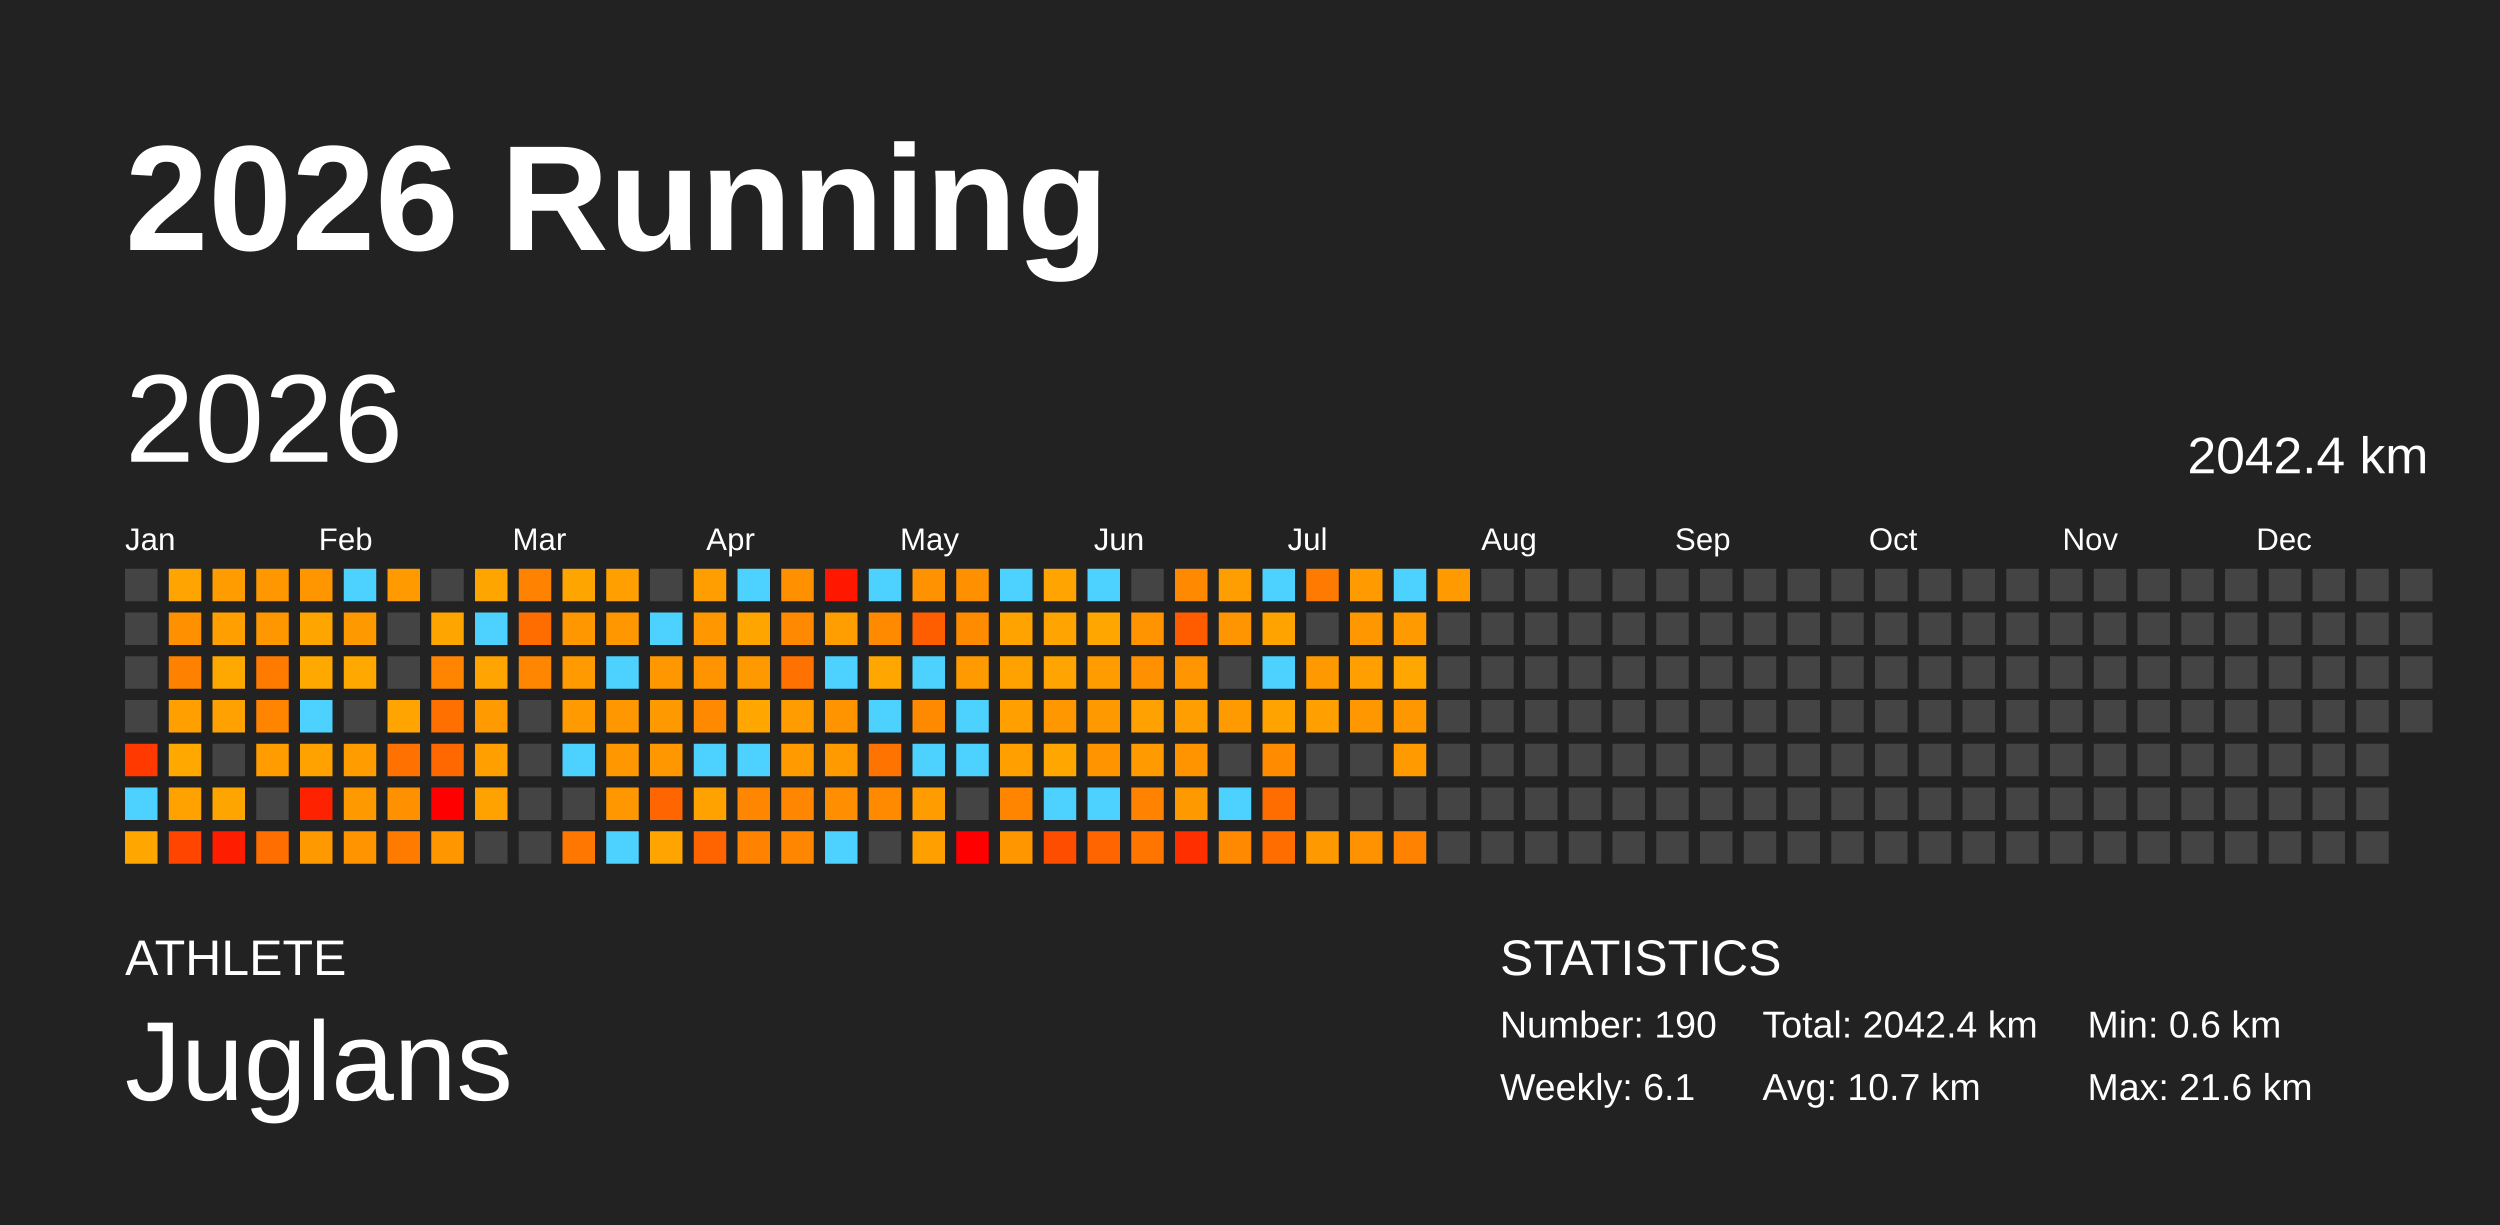
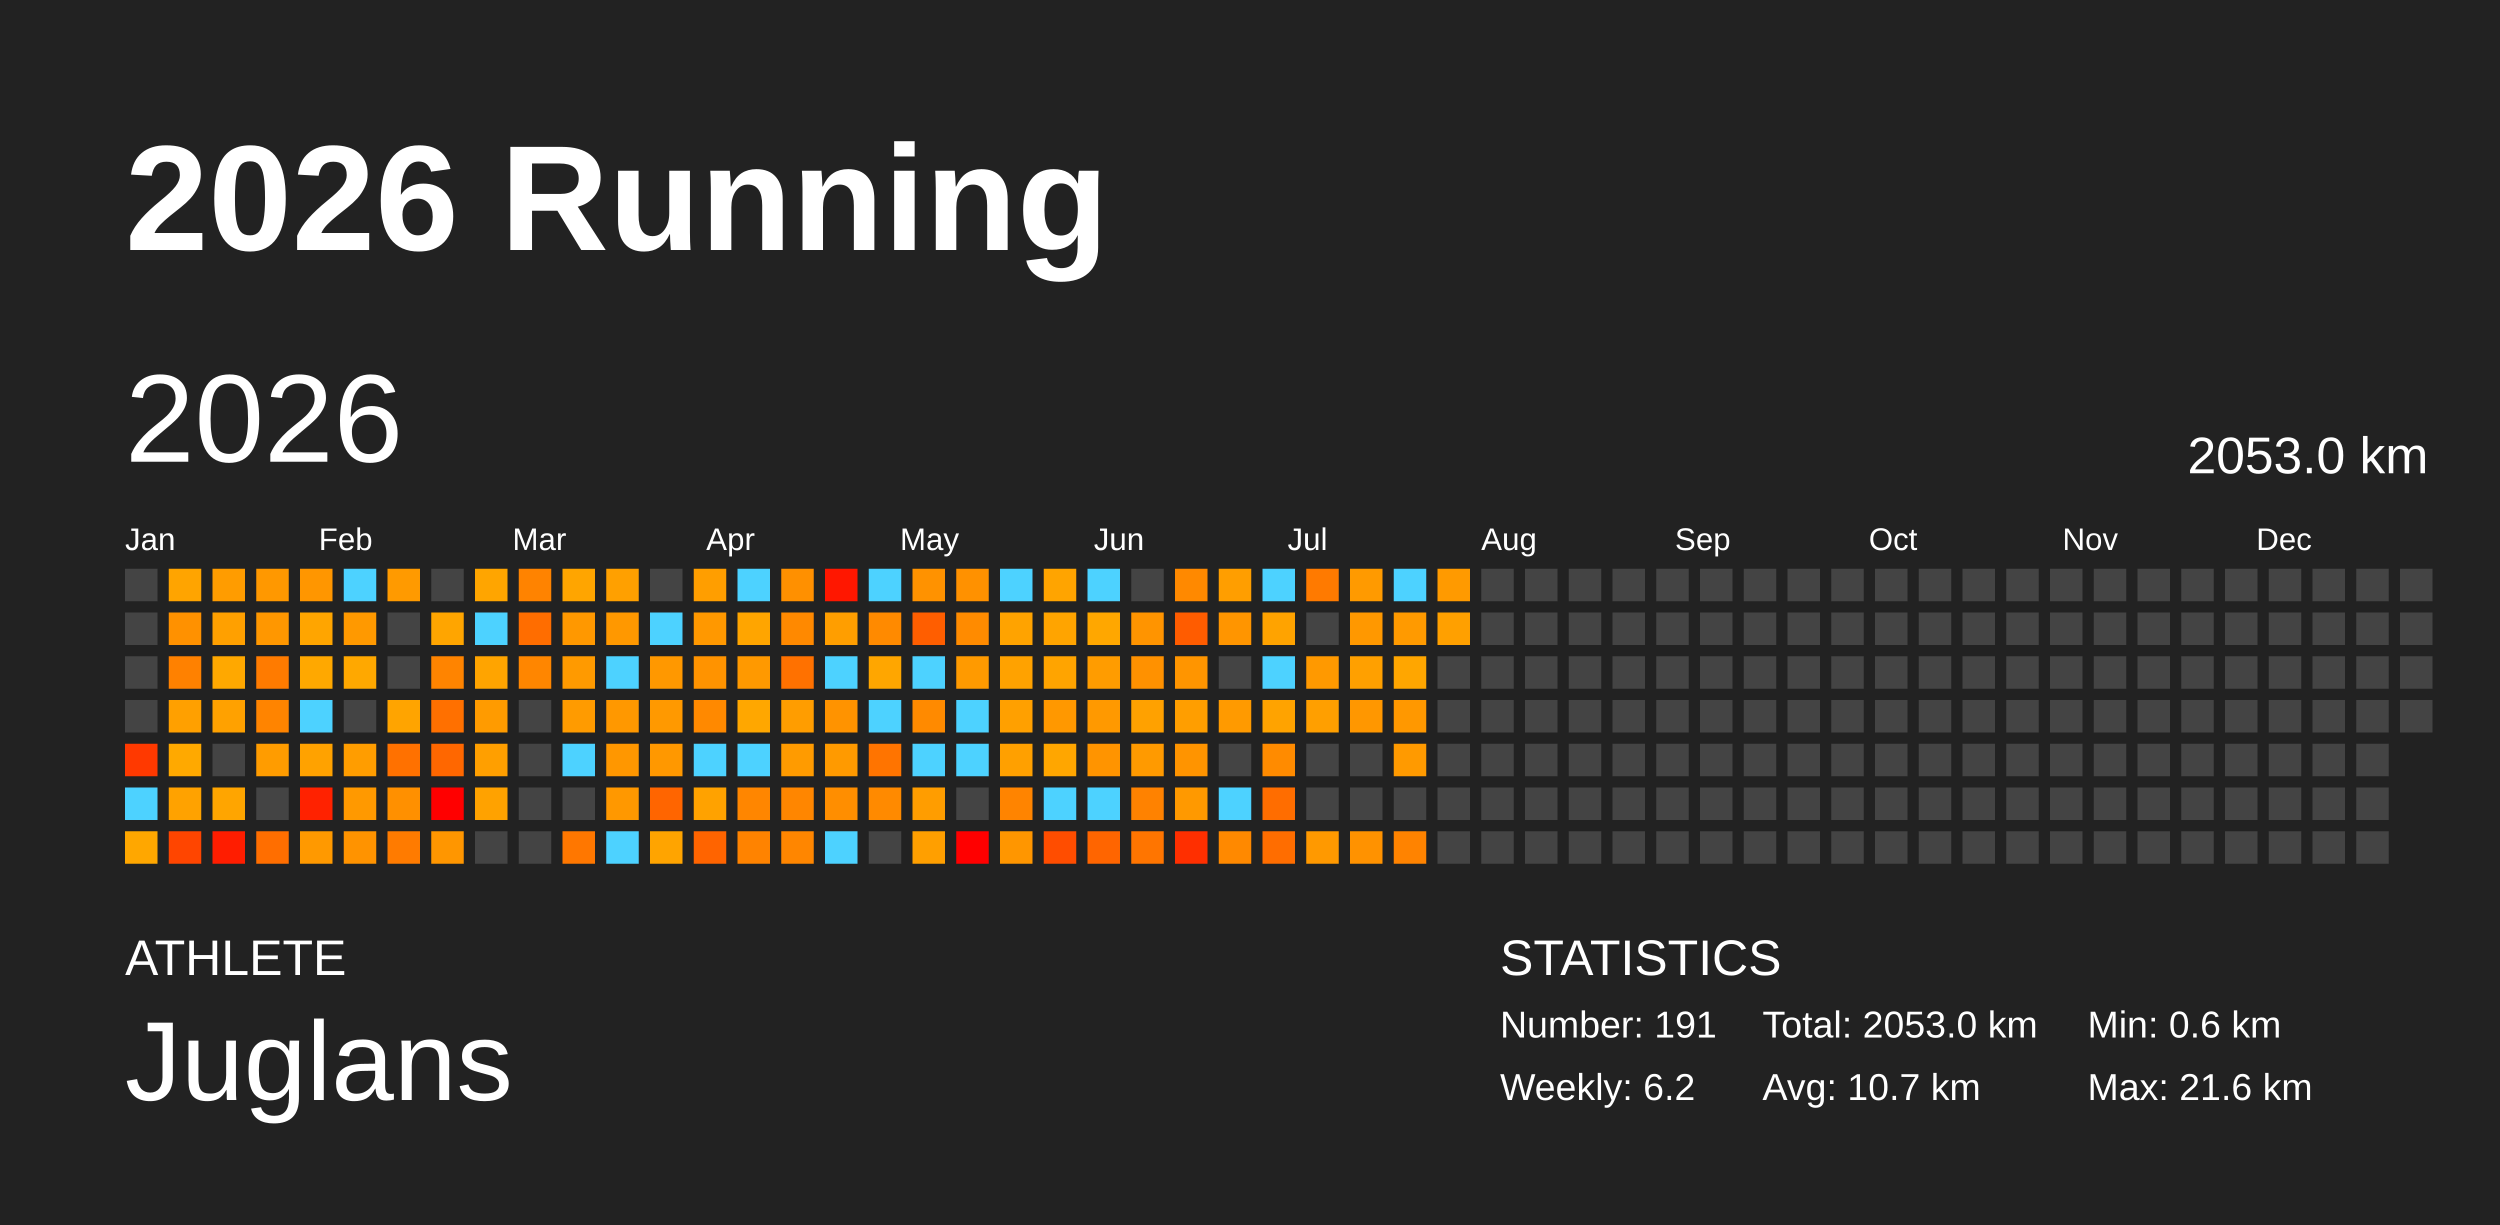
<svg xmlns="http://www.w3.org/2000/svg" baseProfile="full" height="98mm" version="1.1" viewBox="0,0,200,98" width="200mm">
  <defs />
  <rect fill="#222222" height="98" width="200" x="0" y="0" />
  <text fill="#FFFFFF" style="font-size:12px; font-family:Arial; font-weight:bold;" x="10" y="20">2026 Running</text>
  <text fill="#FFFFFF" style="font-size:4px; font-family:Arial" x="10" y="78">ATHLETE</text>
  <text fill="#FFFFFF" style="font-size:9px; font-family:Arial" x="10" y="88">Juglans</text>
  <text fill="#FFFFFF" style="font-size:4px; font-family:Arial" x="120" y="78">STATISTICS</text>
-   <text fill="#FFFFFF" style="font-size:3px; font-family:Arial" x="120" y="83">Number: 190</text>
-   <text fill="#FFFFFF" style="font-size:3px; font-family:Arial" x="120" y="88">Weekly: 6.1</text>
-   <text fill="#FFFFFF" style="font-size:3px; font-family:Arial" x="141" y="83">Total: 2042.4 km</text>
+   <text fill="#FFFFFF" style="font-size:3px; font-family:Arial" x="120" y="83">Number: 191</text>
+   <text fill="#FFFFFF" style="font-size:3px; font-family:Arial" x="120" y="88">Weekly: 6.2</text>
+   <text fill="#FFFFFF" style="font-size:3px; font-family:Arial" x="141" y="83">Total: 2053.0 km</text>
  <text fill="#FFFFFF" style="font-size:3px; font-family:Arial" x="141" y="88">Avg: 10.7 km</text>
  <text fill="#FFFFFF" style="font-size:3px; font-family:Arial" x="167" y="83">Min: 0.6 km</text>
  <text fill="#FFFFFF" style="font-size:3px; font-family:Arial" x="167" y="88">Max: 21.6 km</text>
  <text dominant-baseline="hanging" fill="#FFFFFF" style="font-size:10.0px; font-family:Arial;" x="10" y="30">2026</text>
-   <text dominant-baseline="hanging" fill="#FFFFFF" style="font-size:4.125px; font-family:Arial;" x="175" y="35">2042.4 km</text>
+   <text dominant-baseline="hanging" fill="#FFFFFF" style="font-size:4.125px; font-family:Arial;" x="175" y="35">2053.0 km</text>
  <text fill="#FFFFFF" style="font-size:2.5px; font-family:Arial" x="10.0" y="44">Jan</text>
  <text fill="#FFFFFF" style="font-size:2.5px; font-family:Arial" x="25.5" y="44">Feb</text>
  <text fill="#FFFFFF" style="font-size:2.5px; font-family:Arial" x="41.0" y="44">Mar</text>
  <text fill="#FFFFFF" style="font-size:2.5px; font-family:Arial" x="56.5" y="44">Apr</text>
  <text fill="#FFFFFF" style="font-size:2.5px; font-family:Arial" x="72.0" y="44">May</text>
  <text fill="#FFFFFF" style="font-size:2.5px; font-family:Arial" x="87.5" y="44">Jun</text>
  <text fill="#FFFFFF" style="font-size:2.5px; font-family:Arial" x="103.0" y="44">Jul</text>
  <text fill="#FFFFFF" style="font-size:2.5px; font-family:Arial" x="118.5" y="44">Aug</text>
  <text fill="#FFFFFF" style="font-size:2.5px; font-family:Arial" x="134.0" y="44">Sep</text>
  <text fill="#FFFFFF" style="font-size:2.5px; font-family:Arial" x="149.5" y="44">Oct</text>
  <text fill="#FFFFFF" style="font-size:2.5px; font-family:Arial" x="165.0" y="44">Nov</text>
  <text fill="#FFFFFF" style="font-size:2.5px; font-family:Arial" x="180.5" y="44">Dec</text>
  <rect fill="#444444" height="2.6" width="2.6" x="10.0" y="45.5" />
  <rect fill="#444444" height="2.6" width="2.6" x="10.0" y="49.0" />
  <rect fill="#444444" height="2.6" width="2.6" x="10.0" y="52.5" />
  <rect fill="#444444" height="2.6" width="2.6" x="10.0" y="56.0" />
  <rect fill="#ff3900" height="2.6" width="2.6" x="10.0" y="59.5" />
  <rect fill="#4dd2ff" height="2.6" width="2.6" x="10.0" y="63.0" />
  <rect fill="#ffa700" height="2.6" width="2.6" x="10.0" y="66.5" />
  <rect fill="#ffa400" height="2.6" width="2.6" x="13.5" y="45.5" />
  <rect fill="#ff9100" height="2.6" width="2.6" x="13.5" y="49.0" />
  <rect fill="#ff8100" height="2.6" width="2.6" x="13.5" y="52.5" />
  <rect fill="#ffa000" height="2.6" width="2.6" x="13.5" y="56.0" />
  <rect fill="#ffa900" height="2.6" width="2.6" x="13.5" y="59.5" />
  <rect fill="#ffa200" height="2.6" width="2.6" x="13.5" y="63.0" />
  <rect fill="#ff4500" height="2.6" width="2.6" x="13.5" y="66.5" />
  <rect fill="#ff9c00" height="2.6" width="2.6" x="17.0" y="45.5" />
  <rect fill="#ffa000" height="2.6" width="2.6" x="17.0" y="49.0" />
  <rect fill="#ffa800" height="2.6" width="2.6" x="17.0" y="52.5" />
  <rect fill="#ffa100" height="2.6" width="2.6" x="17.0" y="56.0" />
  <rect fill="#444444" height="2.6" width="2.6" x="17.0" y="59.5" />
  <rect fill="#ffa500" height="2.6" width="2.6" x="17.0" y="63.0" />
  <rect fill="#ff1d00" height="2.6" width="2.6" x="17.0" y="66.5" />
  <rect fill="#ff9800" height="2.6" width="2.6" x="20.5" y="45.5" />
  <rect fill="#ff9700" height="2.6" width="2.6" x="20.5" y="49.0" />
  <rect fill="#ff7b00" height="2.6" width="2.6" x="20.5" y="52.5" />
  <rect fill="#ff8400" height="2.6" width="2.6" x="20.5" y="56.0" />
  <rect fill="#ff9c00" height="2.6" width="2.6" x="20.5" y="59.5" />
  <rect fill="#444444" height="2.6" width="2.6" x="20.5" y="63.0" />
  <rect fill="#ff6e00" height="2.6" width="2.6" x="20.5" y="66.5" />
  <rect fill="#ff9600" height="2.6" width="2.6" x="24.0" y="45.5" />
  <rect fill="#ffa500" height="2.6" width="2.6" x="24.0" y="49.0" />
  <rect fill="#ffa800" height="2.6" width="2.6" x="24.0" y="52.5" />
  <rect fill="#4dd2ff" height="2.6" width="2.6" x="24.0" y="56.0" />
  <rect fill="#ffa200" height="2.6" width="2.6" x="24.0" y="59.5" />
  <rect fill="#ff2200" height="2.6" width="2.6" x="24.0" y="63.0" />
  <rect fill="#ff9900" height="2.6" width="2.6" x="24.0" y="66.5" />
  <rect fill="#4dd2ff" height="2.6" width="2.6" x="27.5" y="45.5" />
  <rect fill="#ff9900" height="2.6" width="2.6" x="27.5" y="49.0" />
  <rect fill="#ffa800" height="2.6" width="2.6" x="27.5" y="52.5" />
  <rect fill="#444444" height="2.6" width="2.6" x="27.5" y="56.0" />
  <rect fill="#ff9d00" height="2.6" width="2.6" x="27.5" y="59.5" />
  <rect fill="#ff9900" height="2.6" width="2.6" x="27.5" y="63.0" />
  <rect fill="#ff9300" height="2.6" width="2.6" x="27.5" y="66.5" />
  <rect fill="#ff9a00" height="2.6" width="2.6" x="31.0" y="45.5" />
  <rect fill="#444444" height="2.6" width="2.6" x="31.0" y="49.0" />
  <rect fill="#444444" height="2.6" width="2.6" x="31.0" y="52.5" />
  <rect fill="#ffa400" height="2.6" width="2.6" x="31.0" y="56.0" />
  <rect fill="#ff7100" height="2.6" width="2.6" x="31.0" y="59.5" />
  <rect fill="#ff9000" height="2.6" width="2.6" x="31.0" y="63.0" />
  <rect fill="#ff7b00" height="2.6" width="2.6" x="31.0" y="66.5" />
  <rect fill="#444444" height="2.6" width="2.6" x="34.5" y="45.5" />
  <rect fill="#ffa500" height="2.6" width="2.6" x="34.5" y="49.0" />
  <rect fill="#ff8400" height="2.6" width="2.6" x="34.5" y="52.5" />
  <rect fill="#ff7000" height="2.6" width="2.6" x="34.5" y="56.0" />
  <rect fill="#ff6700" height="2.6" width="2.6" x="34.5" y="59.5" />
  <rect fill="red" height="2.6" width="2.6" x="34.5" y="63.0" />
  <rect fill="#ff9600" height="2.6" width="2.6" x="34.5" y="66.5" />
  <rect fill="#ffa500" height="2.6" width="2.6" x="38.0" y="45.5" />
  <rect fill="#4dd2ff" height="2.6" width="2.6" x="38.0" y="49.0" />
  <rect fill="#ffa400" height="2.6" width="2.6" x="38.0" y="52.5" />
  <rect fill="#ff9b00" height="2.6" width="2.6" x="38.0" y="56.0" />
  <rect fill="#ff9f00" height="2.6" width="2.6" x="38.0" y="59.5" />
  <rect fill="#ffa200" height="2.6" width="2.6" x="38.0" y="63.0" />
  <rect fill="#444444" height="2.6" width="2.6" x="38.0" y="66.5" />
  <rect fill="#ff8300" height="2.6" width="2.6" x="41.5" y="45.5" />
  <rect fill="#ff6d00" height="2.6" width="2.6" x="41.5" y="49.0" />
  <rect fill="#ff8600" height="2.6" width="2.6" x="41.5" y="52.5" />
  <rect fill="#444444" height="2.6" width="2.6" x="41.5" y="56.0" />
  <rect fill="#444444" height="2.6" width="2.6" x="41.5" y="59.5" />
  <rect fill="#444444" height="2.6" width="2.6" x="41.5" y="63.0" />
  <rect fill="#444444" height="2.6" width="2.6" x="41.5" y="66.5" />
  <rect fill="#ffa500" height="2.6" width="2.6" x="45.0" y="45.5" />
  <rect fill="#ff9800" height="2.6" width="2.6" x="45.0" y="49.0" />
  <rect fill="#ff9a00" height="2.6" width="2.6" x="45.0" y="52.5" />
  <rect fill="#ff9b00" height="2.6" width="2.6" x="45.0" y="56.0" />
  <rect fill="#4dd2ff" height="2.6" width="2.6" x="45.0" y="59.5" />
  <rect fill="#444444" height="2.6" width="2.6" x="45.0" y="63.0" />
  <rect fill="#ff7700" height="2.6" width="2.6" x="45.0" y="66.5" />
  <rect fill="#ffa000" height="2.6" width="2.6" x="48.5" y="45.5" />
  <rect fill="#ff9800" height="2.6" width="2.6" x="48.5" y="49.0" />
  <rect fill="#4dd2ff" height="2.6" width="2.6" x="48.5" y="52.5" />
  <rect fill="#ff9800" height="2.6" width="2.6" x="48.5" y="56.0" />
  <rect fill="#ff9700" height="2.6" width="2.6" x="48.5" y="59.5" />
  <rect fill="#ff9800" height="2.6" width="2.6" x="48.5" y="63.0" />
  <rect fill="#4dd2ff" height="2.6" width="2.6" x="48.5" y="66.5" />
  <rect fill="#444444" height="2.6" width="2.6" x="52.0" y="45.5" />
  <rect fill="#4dd2ff" height="2.6" width="2.6" x="52.0" y="49.0" />
  <rect fill="#ff9800" height="2.6" width="2.6" x="52.0" y="52.5" />
  <rect fill="#ff9900" height="2.6" width="2.6" x="52.0" y="56.0" />
  <rect fill="#ff9800" height="2.6" width="2.6" x="52.0" y="59.5" />
  <rect fill="#ff6500" height="2.6" width="2.6" x="52.0" y="63.0" />
  <rect fill="#ffa400" height="2.6" width="2.6" x="52.0" y="66.5" />
  <rect fill="#ff9e00" height="2.6" width="2.6" x="55.5" y="45.5" />
  <rect fill="#ff9800" height="2.6" width="2.6" x="55.5" y="49.0" />
  <rect fill="#ff9300" height="2.6" width="2.6" x="55.5" y="52.5" />
  <rect fill="#ff8900" height="2.6" width="2.6" x="55.5" y="56.0" />
  <rect fill="#4dd2ff" height="2.6" width="2.6" x="55.5" y="59.5" />
  <rect fill="#ffa200" height="2.6" width="2.6" x="55.5" y="63.0" />
  <rect fill="#ff6400" height="2.6" width="2.6" x="55.5" y="66.5" />
  <rect fill="#4dd2ff" height="2.6" width="2.6" x="59.0" y="45.5" />
  <rect fill="#ffa500" height="2.6" width="2.6" x="59.0" y="49.0" />
  <rect fill="#ff9900" height="2.6" width="2.6" x="59.0" y="52.5" />
  <rect fill="#ffa700" height="2.6" width="2.6" x="59.0" y="56.0" />
  <rect fill="#4dd2ff" height="2.6" width="2.6" x="59.0" y="59.5" />
  <rect fill="#ff8600" height="2.6" width="2.6" x="59.0" y="63.0" />
  <rect fill="#ff8300" height="2.6" width="2.6" x="59.0" y="66.5" />
  <rect fill="#ff9000" height="2.6" width="2.6" x="62.5" y="45.5" />
  <rect fill="#ff8900" height="2.6" width="2.6" x="62.5" y="49.0" />
  <rect fill="#ff7100" height="2.6" width="2.6" x="62.5" y="52.5" />
  <rect fill="#ff9d00" height="2.6" width="2.6" x="62.5" y="56.0" />
  <rect fill="#ff9b00" height="2.6" width="2.6" x="62.5" y="59.5" />
  <rect fill="#ff8600" height="2.6" width="2.6" x="62.5" y="63.0" />
  <rect fill="#ff8600" height="2.6" width="2.6" x="62.5" y="66.5" />
  <rect fill="#ff1700" height="2.6" width="2.6" x="66.0" y="45.5" />
  <rect fill="#ff9e00" height="2.6" width="2.6" x="66.0" y="49.0" />
  <rect fill="#4dd2ff" height="2.6" width="2.6" x="66.0" y="52.5" />
  <rect fill="#ff9300" height="2.6" width="2.6" x="66.0" y="56.0" />
  <rect fill="#ff9a00" height="2.6" width="2.6" x="66.0" y="59.5" />
  <rect fill="#ff8e00" height="2.6" width="2.6" x="66.0" y="63.0" />
  <rect fill="#4dd2ff" height="2.6" width="2.6" x="66.0" y="66.5" />
  <rect fill="#4dd2ff" height="2.6" width="2.6" x="69.5" y="45.5" />
  <rect fill="#ff8a00" height="2.6" width="2.6" x="69.5" y="49.0" />
  <rect fill="#ffa600" height="2.6" width="2.6" x="69.5" y="52.5" />
  <rect fill="#4dd2ff" height="2.6" width="2.6" x="69.5" y="56.0" />
  <rect fill="#ff7400" height="2.6" width="2.6" x="69.5" y="59.5" />
  <rect fill="#ff8a00" height="2.6" width="2.6" x="69.5" y="63.0" />
  <rect fill="#444444" height="2.6" width="2.6" x="69.5" y="66.5" />
  <rect fill="#ff9200" height="2.6" width="2.6" x="73.0" y="45.5" />
  <rect fill="#ff5e00" height="2.6" width="2.6" x="73.0" y="49.0" />
  <rect fill="#4dd2ff" height="2.6" width="2.6" x="73.0" y="52.5" />
  <rect fill="#ff8a00" height="2.6" width="2.6" x="73.0" y="56.0" />
  <rect fill="#4dd2ff" height="2.6" width="2.6" x="73.0" y="59.5" />
  <rect fill="#ff9d00" height="2.6" width="2.6" x="73.0" y="63.0" />
  <rect fill="#ff9f00" height="2.6" width="2.6" x="73.0" y="66.5" />
  <rect fill="#ff9100" height="2.6" width="2.6" x="76.5" y="45.5" />
  <rect fill="#ff8b00" height="2.6" width="2.6" x="76.5" y="49.0" />
  <rect fill="#ff9a00" height="2.6" width="2.6" x="76.5" y="52.5" />
  <rect fill="#4dd2ff" height="2.6" width="2.6" x="76.5" y="56.0" />
  <rect fill="#4dd2ff" height="2.6" width="2.6" x="76.5" y="59.5" />
  <rect fill="#444444" height="2.6" width="2.6" x="76.5" y="63.0" />
  <rect fill="red" height="2.6" width="2.6" x="76.5" y="66.5" />
  <rect fill="#4dd2ff" height="2.6" width="2.6" x="80.0" y="45.5" />
  <rect fill="#ffa300" height="2.6" width="2.6" x="80.0" y="49.0" />
  <rect fill="#ffa200" height="2.6" width="2.6" x="80.0" y="52.5" />
  <rect fill="#ffa000" height="2.6" width="2.6" x="80.0" y="56.0" />
  <rect fill="#ffa000" height="2.6" width="2.6" x="80.0" y="59.5" />
  <rect fill="#ff8400" height="2.6" width="2.6" x="80.0" y="63.0" />
  <rect fill="#ff9600" height="2.6" width="2.6" x="80.0" y="66.5" />
  <rect fill="#ffa400" height="2.6" width="2.6" x="83.5" y="45.5" />
  <rect fill="#ffa400" height="2.6" width="2.6" x="83.5" y="49.0" />
  <rect fill="#ffa400" height="2.6" width="2.6" x="83.5" y="52.5" />
  <rect fill="#ff9800" height="2.6" width="2.6" x="83.5" y="56.0" />
  <rect fill="#ffa600" height="2.6" width="2.6" x="83.5" y="59.5" />
  <rect fill="#4dd2ff" height="2.6" width="2.6" x="83.5" y="63.0" />
  <rect fill="#ff4d00" height="2.6" width="2.6" x="83.5" y="66.5" />
  <rect fill="#4dd2ff" height="2.6" width="2.6" x="87.0" y="45.5" />
  <rect fill="#ffa700" height="2.6" width="2.6" x="87.0" y="49.0" />
  <rect fill="#ff9c00" height="2.6" width="2.6" x="87.0" y="52.5" />
  <rect fill="#ff9900" height="2.6" width="2.6" x="87.0" y="56.0" />
  <rect fill="#ff9400" height="2.6" width="2.6" x="87.0" y="59.5" />
  <rect fill="#4dd2ff" height="2.6" width="2.6" x="87.0" y="63.0" />
  <rect fill="#ff6500" height="2.6" width="2.6" x="87.0" y="66.5" />
  <rect fill="#444444" height="2.6" width="2.6" x="90.5" y="45.5" />
  <rect fill="#ff9400" height="2.6" width="2.6" x="90.5" y="49.0" />
  <rect fill="#ff9100" height="2.6" width="2.6" x="90.5" y="52.5" />
  <rect fill="#ffa100" height="2.6" width="2.6" x="90.5" y="56.0" />
  <rect fill="#ff9a00" height="2.6" width="2.6" x="90.5" y="59.5" />
  <rect fill="#ff8200" height="2.6" width="2.6" x="90.5" y="63.0" />
  <rect fill="#ff7500" height="2.6" width="2.6" x="90.5" y="66.5" />
  <rect fill="#ff8900" height="2.6" width="2.6" x="94.0" y="45.5" />
  <rect fill="#ff5c00" height="2.6" width="2.6" x="94.0" y="49.0" />
  <rect fill="#ff9500" height="2.6" width="2.6" x="94.0" y="52.5" />
  <rect fill="#ff9e00" height="2.6" width="2.6" x="94.0" y="56.0" />
  <rect fill="#ff9400" height="2.6" width="2.6" x="94.0" y="59.5" />
  <rect fill="#ff9900" height="2.6" width="2.6" x="94.0" y="63.0" />
  <rect fill="#ff2f00" height="2.6" width="2.6" x="94.0" y="66.5" />
  <rect fill="#ff9e00" height="2.6" width="2.6" x="97.5" y="45.5" />
  <rect fill="#ff9500" height="2.6" width="2.6" x="97.5" y="49.0" />
  <rect fill="#444444" height="2.6" width="2.6" x="97.5" y="52.5" />
  <rect fill="#ff9a00" height="2.6" width="2.6" x="97.5" y="56.0" />
  <rect fill="#444444" height="2.6" width="2.6" x="97.5" y="59.5" />
  <rect fill="#4dd2ff" height="2.6" width="2.6" x="97.5" y="63.0" />
  <rect fill="#ff8900" height="2.6" width="2.6" x="97.5" y="66.5" />
  <rect fill="#4dd2ff" height="2.6" width="2.6" x="101.0" y="45.5" />
  <rect fill="#ffa300" height="2.6" width="2.6" x="101.0" y="49.0" />
  <rect fill="#4dd2ff" height="2.6" width="2.6" x="101.0" y="52.5" />
  <rect fill="#ffa300" height="2.6" width="2.6" x="101.0" y="56.0" />
  <rect fill="#ff8b00" height="2.6" width="2.6" x="101.0" y="59.5" />
  <rect fill="#ff6d00" height="2.6" width="2.6" x="101.0" y="63.0" />
  <rect fill="#ff6d00" height="2.6" width="2.6" x="101.0" y="66.5" />
  <rect fill="#ff7a00" height="2.6" width="2.6" x="104.5" y="45.5" />
  <rect fill="#444444" height="2.6" width="2.6" x="104.5" y="49.0" />
  <rect fill="#ff9900" height="2.6" width="2.6" x="104.5" y="52.5" />
  <rect fill="#ff9f00" height="2.6" width="2.6" x="104.5" y="56.0" />
  <rect fill="#444444" height="2.6" width="2.6" x="104.5" y="59.5" />
  <rect fill="#444444" height="2.6" width="2.6" x="104.5" y="63.0" />
  <rect fill="#ff9900" height="2.6" width="2.6" x="104.5" y="66.5" />
  <rect fill="#ff9a00" height="2.6" width="2.6" x="108.0" y="45.5" />
  <rect fill="#ff9800" height="2.6" width="2.6" x="108.0" y="49.0" />
  <rect fill="#ffa000" height="2.6" width="2.6" x="108.0" y="52.5" />
  <rect fill="#ff9700" height="2.6" width="2.6" x="108.0" y="56.0" />
  <rect fill="#444444" height="2.6" width="2.6" x="108.0" y="59.5" />
  <rect fill="#444444" height="2.6" width="2.6" x="108.0" y="63.0" />
  <rect fill="#ff9200" height="2.6" width="2.6" x="108.0" y="66.5" />
  <rect fill="#4dd2ff" height="2.6" width="2.6" x="111.5" y="45.5" />
  <rect fill="#ff9a00" height="2.6" width="2.6" x="111.5" y="49.0" />
  <rect fill="#ffa600" height="2.6" width="2.6" x="111.5" y="52.5" />
  <rect fill="#ff9800" height="2.6" width="2.6" x="111.5" y="56.0" />
  <rect fill="#ff9a00" height="2.6" width="2.6" x="111.5" y="59.5" />
  <rect fill="#444444" height="2.6" width="2.6" x="111.5" y="63.0" />
  <rect fill="#ff8300" height="2.6" width="2.6" x="111.5" y="66.5" />
  <rect fill="#ff9a00" height="2.6" width="2.6" x="115.0" y="45.5" />
-   <rect fill="#444444" height="2.6" width="2.6" x="115.0" y="49.0" />
+   <rect fill="#ffa000" height="2.6" width="2.6" x="115.0" y="49.0" />
  <rect fill="#444444" height="2.6" width="2.6" x="115.0" y="52.5" />
  <rect fill="#444444" height="2.6" width="2.6" x="115.0" y="56.0" />
  <rect fill="#444444" height="2.6" width="2.6" x="115.0" y="59.5" />
  <rect fill="#444444" height="2.6" width="2.6" x="115.0" y="63.0" />
  <rect fill="#444444" height="2.6" width="2.6" x="115.0" y="66.5" />
  <rect fill="#444444" height="2.6" width="2.6" x="118.5" y="45.5" />
  <rect fill="#444444" height="2.6" width="2.6" x="118.5" y="49.0" />
  <rect fill="#444444" height="2.6" width="2.6" x="118.5" y="52.5" />
  <rect fill="#444444" height="2.6" width="2.6" x="118.5" y="56.0" />
  <rect fill="#444444" height="2.6" width="2.6" x="118.5" y="59.5" />
  <rect fill="#444444" height="2.6" width="2.6" x="118.5" y="63.0" />
  <rect fill="#444444" height="2.6" width="2.6" x="118.5" y="66.5" />
  <rect fill="#444444" height="2.6" width="2.6" x="122.0" y="45.5" />
  <rect fill="#444444" height="2.6" width="2.6" x="122.0" y="49.0" />
  <rect fill="#444444" height="2.6" width="2.6" x="122.0" y="52.5" />
  <rect fill="#444444" height="2.6" width="2.6" x="122.0" y="56.0" />
  <rect fill="#444444" height="2.6" width="2.6" x="122.0" y="59.5" />
  <rect fill="#444444" height="2.6" width="2.6" x="122.0" y="63.0" />
  <rect fill="#444444" height="2.6" width="2.6" x="122.0" y="66.5" />
  <rect fill="#444444" height="2.6" width="2.6" x="125.5" y="45.5" />
  <rect fill="#444444" height="2.6" width="2.6" x="125.5" y="49.0" />
  <rect fill="#444444" height="2.6" width="2.6" x="125.5" y="52.5" />
  <rect fill="#444444" height="2.6" width="2.6" x="125.5" y="56.0" />
  <rect fill="#444444" height="2.6" width="2.6" x="125.5" y="59.5" />
  <rect fill="#444444" height="2.6" width="2.6" x="125.5" y="63.0" />
  <rect fill="#444444" height="2.6" width="2.6" x="125.5" y="66.5" />
  <rect fill="#444444" height="2.6" width="2.6" x="129.0" y="45.5" />
  <rect fill="#444444" height="2.6" width="2.6" x="129.0" y="49.0" />
  <rect fill="#444444" height="2.6" width="2.6" x="129.0" y="52.5" />
  <rect fill="#444444" height="2.6" width="2.6" x="129.0" y="56.0" />
  <rect fill="#444444" height="2.6" width="2.6" x="129.0" y="59.5" />
  <rect fill="#444444" height="2.6" width="2.6" x="129.0" y="63.0" />
  <rect fill="#444444" height="2.6" width="2.6" x="129.0" y="66.5" />
  <rect fill="#444444" height="2.6" width="2.6" x="132.5" y="45.5" />
  <rect fill="#444444" height="2.6" width="2.6" x="132.5" y="49.0" />
  <rect fill="#444444" height="2.6" width="2.6" x="132.5" y="52.5" />
  <rect fill="#444444" height="2.6" width="2.6" x="132.5" y="56.0" />
  <rect fill="#444444" height="2.6" width="2.6" x="132.5" y="59.5" />
  <rect fill="#444444" height="2.6" width="2.6" x="132.5" y="63.0" />
  <rect fill="#444444" height="2.6" width="2.6" x="132.5" y="66.5" />
  <rect fill="#444444" height="2.6" width="2.6" x="136.0" y="45.5" />
  <rect fill="#444444" height="2.6" width="2.6" x="136.0" y="49.0" />
  <rect fill="#444444" height="2.6" width="2.6" x="136.0" y="52.5" />
  <rect fill="#444444" height="2.6" width="2.6" x="136.0" y="56.0" />
  <rect fill="#444444" height="2.6" width="2.6" x="136.0" y="59.5" />
  <rect fill="#444444" height="2.6" width="2.6" x="136.0" y="63.0" />
  <rect fill="#444444" height="2.6" width="2.6" x="136.0" y="66.5" />
  <rect fill="#444444" height="2.6" width="2.6" x="139.5" y="45.5" />
  <rect fill="#444444" height="2.6" width="2.6" x="139.5" y="49.0" />
  <rect fill="#444444" height="2.6" width="2.6" x="139.5" y="52.5" />
  <rect fill="#444444" height="2.6" width="2.6" x="139.5" y="56.0" />
  <rect fill="#444444" height="2.6" width="2.6" x="139.5" y="59.5" />
  <rect fill="#444444" height="2.6" width="2.6" x="139.5" y="63.0" />
  <rect fill="#444444" height="2.6" width="2.6" x="139.5" y="66.5" />
  <rect fill="#444444" height="2.6" width="2.6" x="143.0" y="45.5" />
  <rect fill="#444444" height="2.6" width="2.6" x="143.0" y="49.0" />
  <rect fill="#444444" height="2.6" width="2.6" x="143.0" y="52.5" />
  <rect fill="#444444" height="2.6" width="2.6" x="143.0" y="56.0" />
  <rect fill="#444444" height="2.6" width="2.6" x="143.0" y="59.5" />
  <rect fill="#444444" height="2.6" width="2.6" x="143.0" y="63.0" />
  <rect fill="#444444" height="2.6" width="2.6" x="143.0" y="66.5" />
  <rect fill="#444444" height="2.6" width="2.6" x="146.5" y="45.5" />
  <rect fill="#444444" height="2.6" width="2.6" x="146.5" y="49.0" />
  <rect fill="#444444" height="2.6" width="2.6" x="146.5" y="52.5" />
  <rect fill="#444444" height="2.6" width="2.6" x="146.5" y="56.0" />
  <rect fill="#444444" height="2.6" width="2.6" x="146.5" y="59.5" />
  <rect fill="#444444" height="2.6" width="2.6" x="146.5" y="63.0" />
  <rect fill="#444444" height="2.6" width="2.6" x="146.5" y="66.5" />
  <rect fill="#444444" height="2.6" width="2.6" x="150.0" y="45.5" />
  <rect fill="#444444" height="2.6" width="2.6" x="150.0" y="49.0" />
  <rect fill="#444444" height="2.6" width="2.6" x="150.0" y="52.5" />
  <rect fill="#444444" height="2.6" width="2.6" x="150.0" y="56.0" />
  <rect fill="#444444" height="2.6" width="2.6" x="150.0" y="59.5" />
  <rect fill="#444444" height="2.6" width="2.6" x="150.0" y="63.0" />
  <rect fill="#444444" height="2.6" width="2.6" x="150.0" y="66.5" />
  <rect fill="#444444" height="2.6" width="2.6" x="153.5" y="45.5" />
  <rect fill="#444444" height="2.6" width="2.6" x="153.5" y="49.0" />
  <rect fill="#444444" height="2.6" width="2.6" x="153.5" y="52.5" />
  <rect fill="#444444" height="2.6" width="2.6" x="153.5" y="56.0" />
  <rect fill="#444444" height="2.6" width="2.6" x="153.5" y="59.5" />
  <rect fill="#444444" height="2.6" width="2.6" x="153.5" y="63.0" />
  <rect fill="#444444" height="2.6" width="2.6" x="153.5" y="66.5" />
  <rect fill="#444444" height="2.6" width="2.6" x="157.0" y="45.5" />
  <rect fill="#444444" height="2.6" width="2.6" x="157.0" y="49.0" />
  <rect fill="#444444" height="2.6" width="2.6" x="157.0" y="52.5" />
  <rect fill="#444444" height="2.6" width="2.6" x="157.0" y="56.0" />
  <rect fill="#444444" height="2.6" width="2.6" x="157.0" y="59.5" />
  <rect fill="#444444" height="2.6" width="2.6" x="157.0" y="63.0" />
  <rect fill="#444444" height="2.6" width="2.6" x="157.0" y="66.5" />
  <rect fill="#444444" height="2.6" width="2.6" x="160.5" y="45.5" />
  <rect fill="#444444" height="2.6" width="2.6" x="160.5" y="49.0" />
  <rect fill="#444444" height="2.6" width="2.6" x="160.5" y="52.5" />
  <rect fill="#444444" height="2.6" width="2.6" x="160.5" y="56.0" />
  <rect fill="#444444" height="2.6" width="2.6" x="160.5" y="59.5" />
  <rect fill="#444444" height="2.6" width="2.6" x="160.5" y="63.0" />
  <rect fill="#444444" height="2.6" width="2.6" x="160.5" y="66.5" />
  <rect fill="#444444" height="2.6" width="2.6" x="164.0" y="45.5" />
  <rect fill="#444444" height="2.6" width="2.6" x="164.0" y="49.0" />
  <rect fill="#444444" height="2.6" width="2.6" x="164.0" y="52.5" />
  <rect fill="#444444" height="2.6" width="2.6" x="164.0" y="56.0" />
  <rect fill="#444444" height="2.6" width="2.6" x="164.0" y="59.5" />
  <rect fill="#444444" height="2.6" width="2.6" x="164.0" y="63.0" />
  <rect fill="#444444" height="2.6" width="2.6" x="164.0" y="66.5" />
  <rect fill="#444444" height="2.6" width="2.6" x="167.5" y="45.5" />
  <rect fill="#444444" height="2.6" width="2.6" x="167.5" y="49.0" />
  <rect fill="#444444" height="2.6" width="2.6" x="167.5" y="52.5" />
  <rect fill="#444444" height="2.6" width="2.6" x="167.5" y="56.0" />
  <rect fill="#444444" height="2.6" width="2.6" x="167.5" y="59.5" />
  <rect fill="#444444" height="2.6" width="2.6" x="167.5" y="63.0" />
  <rect fill="#444444" height="2.6" width="2.6" x="167.5" y="66.5" />
  <rect fill="#444444" height="2.6" width="2.6" x="171.0" y="45.5" />
  <rect fill="#444444" height="2.6" width="2.6" x="171.0" y="49.0" />
  <rect fill="#444444" height="2.6" width="2.6" x="171.0" y="52.5" />
  <rect fill="#444444" height="2.6" width="2.6" x="171.0" y="56.0" />
  <rect fill="#444444" height="2.6" width="2.6" x="171.0" y="59.5" />
  <rect fill="#444444" height="2.6" width="2.6" x="171.0" y="63.0" />
  <rect fill="#444444" height="2.6" width="2.6" x="171.0" y="66.5" />
  <rect fill="#444444" height="2.6" width="2.6" x="174.5" y="45.5" />
  <rect fill="#444444" height="2.6" width="2.6" x="174.5" y="49.0" />
  <rect fill="#444444" height="2.6" width="2.6" x="174.5" y="52.5" />
  <rect fill="#444444" height="2.6" width="2.6" x="174.5" y="56.0" />
  <rect fill="#444444" height="2.6" width="2.6" x="174.5" y="59.5" />
  <rect fill="#444444" height="2.6" width="2.6" x="174.5" y="63.0" />
  <rect fill="#444444" height="2.6" width="2.6" x="174.5" y="66.5" />
  <rect fill="#444444" height="2.6" width="2.6" x="178.0" y="45.5" />
  <rect fill="#444444" height="2.6" width="2.6" x="178.0" y="49.0" />
  <rect fill="#444444" height="2.6" width="2.6" x="178.0" y="52.5" />
  <rect fill="#444444" height="2.6" width="2.6" x="178.0" y="56.0" />
  <rect fill="#444444" height="2.6" width="2.6" x="178.0" y="59.5" />
  <rect fill="#444444" height="2.6" width="2.6" x="178.0" y="63.0" />
  <rect fill="#444444" height="2.6" width="2.6" x="178.0" y="66.5" />
  <rect fill="#444444" height="2.6" width="2.6" x="181.5" y="45.5" />
  <rect fill="#444444" height="2.6" width="2.6" x="181.5" y="49.0" />
  <rect fill="#444444" height="2.6" width="2.6" x="181.5" y="52.5" />
  <rect fill="#444444" height="2.6" width="2.6" x="181.5" y="56.0" />
  <rect fill="#444444" height="2.6" width="2.6" x="181.5" y="59.5" />
  <rect fill="#444444" height="2.6" width="2.6" x="181.5" y="63.0" />
  <rect fill="#444444" height="2.6" width="2.6" x="181.5" y="66.5" />
  <rect fill="#444444" height="2.6" width="2.6" x="185.0" y="45.5" />
  <rect fill="#444444" height="2.6" width="2.6" x="185.0" y="49.0" />
  <rect fill="#444444" height="2.6" width="2.6" x="185.0" y="52.5" />
  <rect fill="#444444" height="2.6" width="2.6" x="185.0" y="56.0" />
  <rect fill="#444444" height="2.6" width="2.6" x="185.0" y="59.5" />
  <rect fill="#444444" height="2.6" width="2.6" x="185.0" y="63.0" />
  <rect fill="#444444" height="2.6" width="2.6" x="185.0" y="66.5" />
  <rect fill="#444444" height="2.6" width="2.6" x="188.5" y="45.5" />
  <rect fill="#444444" height="2.6" width="2.6" x="188.5" y="49.0" />
  <rect fill="#444444" height="2.6" width="2.6" x="188.5" y="52.5" />
  <rect fill="#444444" height="2.6" width="2.6" x="188.5" y="56.0" />
  <rect fill="#444444" height="2.6" width="2.6" x="188.5" y="59.5" />
  <rect fill="#444444" height="2.6" width="2.6" x="188.5" y="63.0" />
  <rect fill="#444444" height="2.6" width="2.6" x="188.5" y="66.5" />
  <rect fill="#444444" height="2.6" width="2.6" x="192.0" y="45.5" />
  <rect fill="#444444" height="2.6" width="2.6" x="192.0" y="49.0" />
  <rect fill="#444444" height="2.6" width="2.6" x="192.0" y="52.5" />
  <rect fill="#444444" height="2.6" width="2.6" x="192.0" y="56.0" />
</svg>
